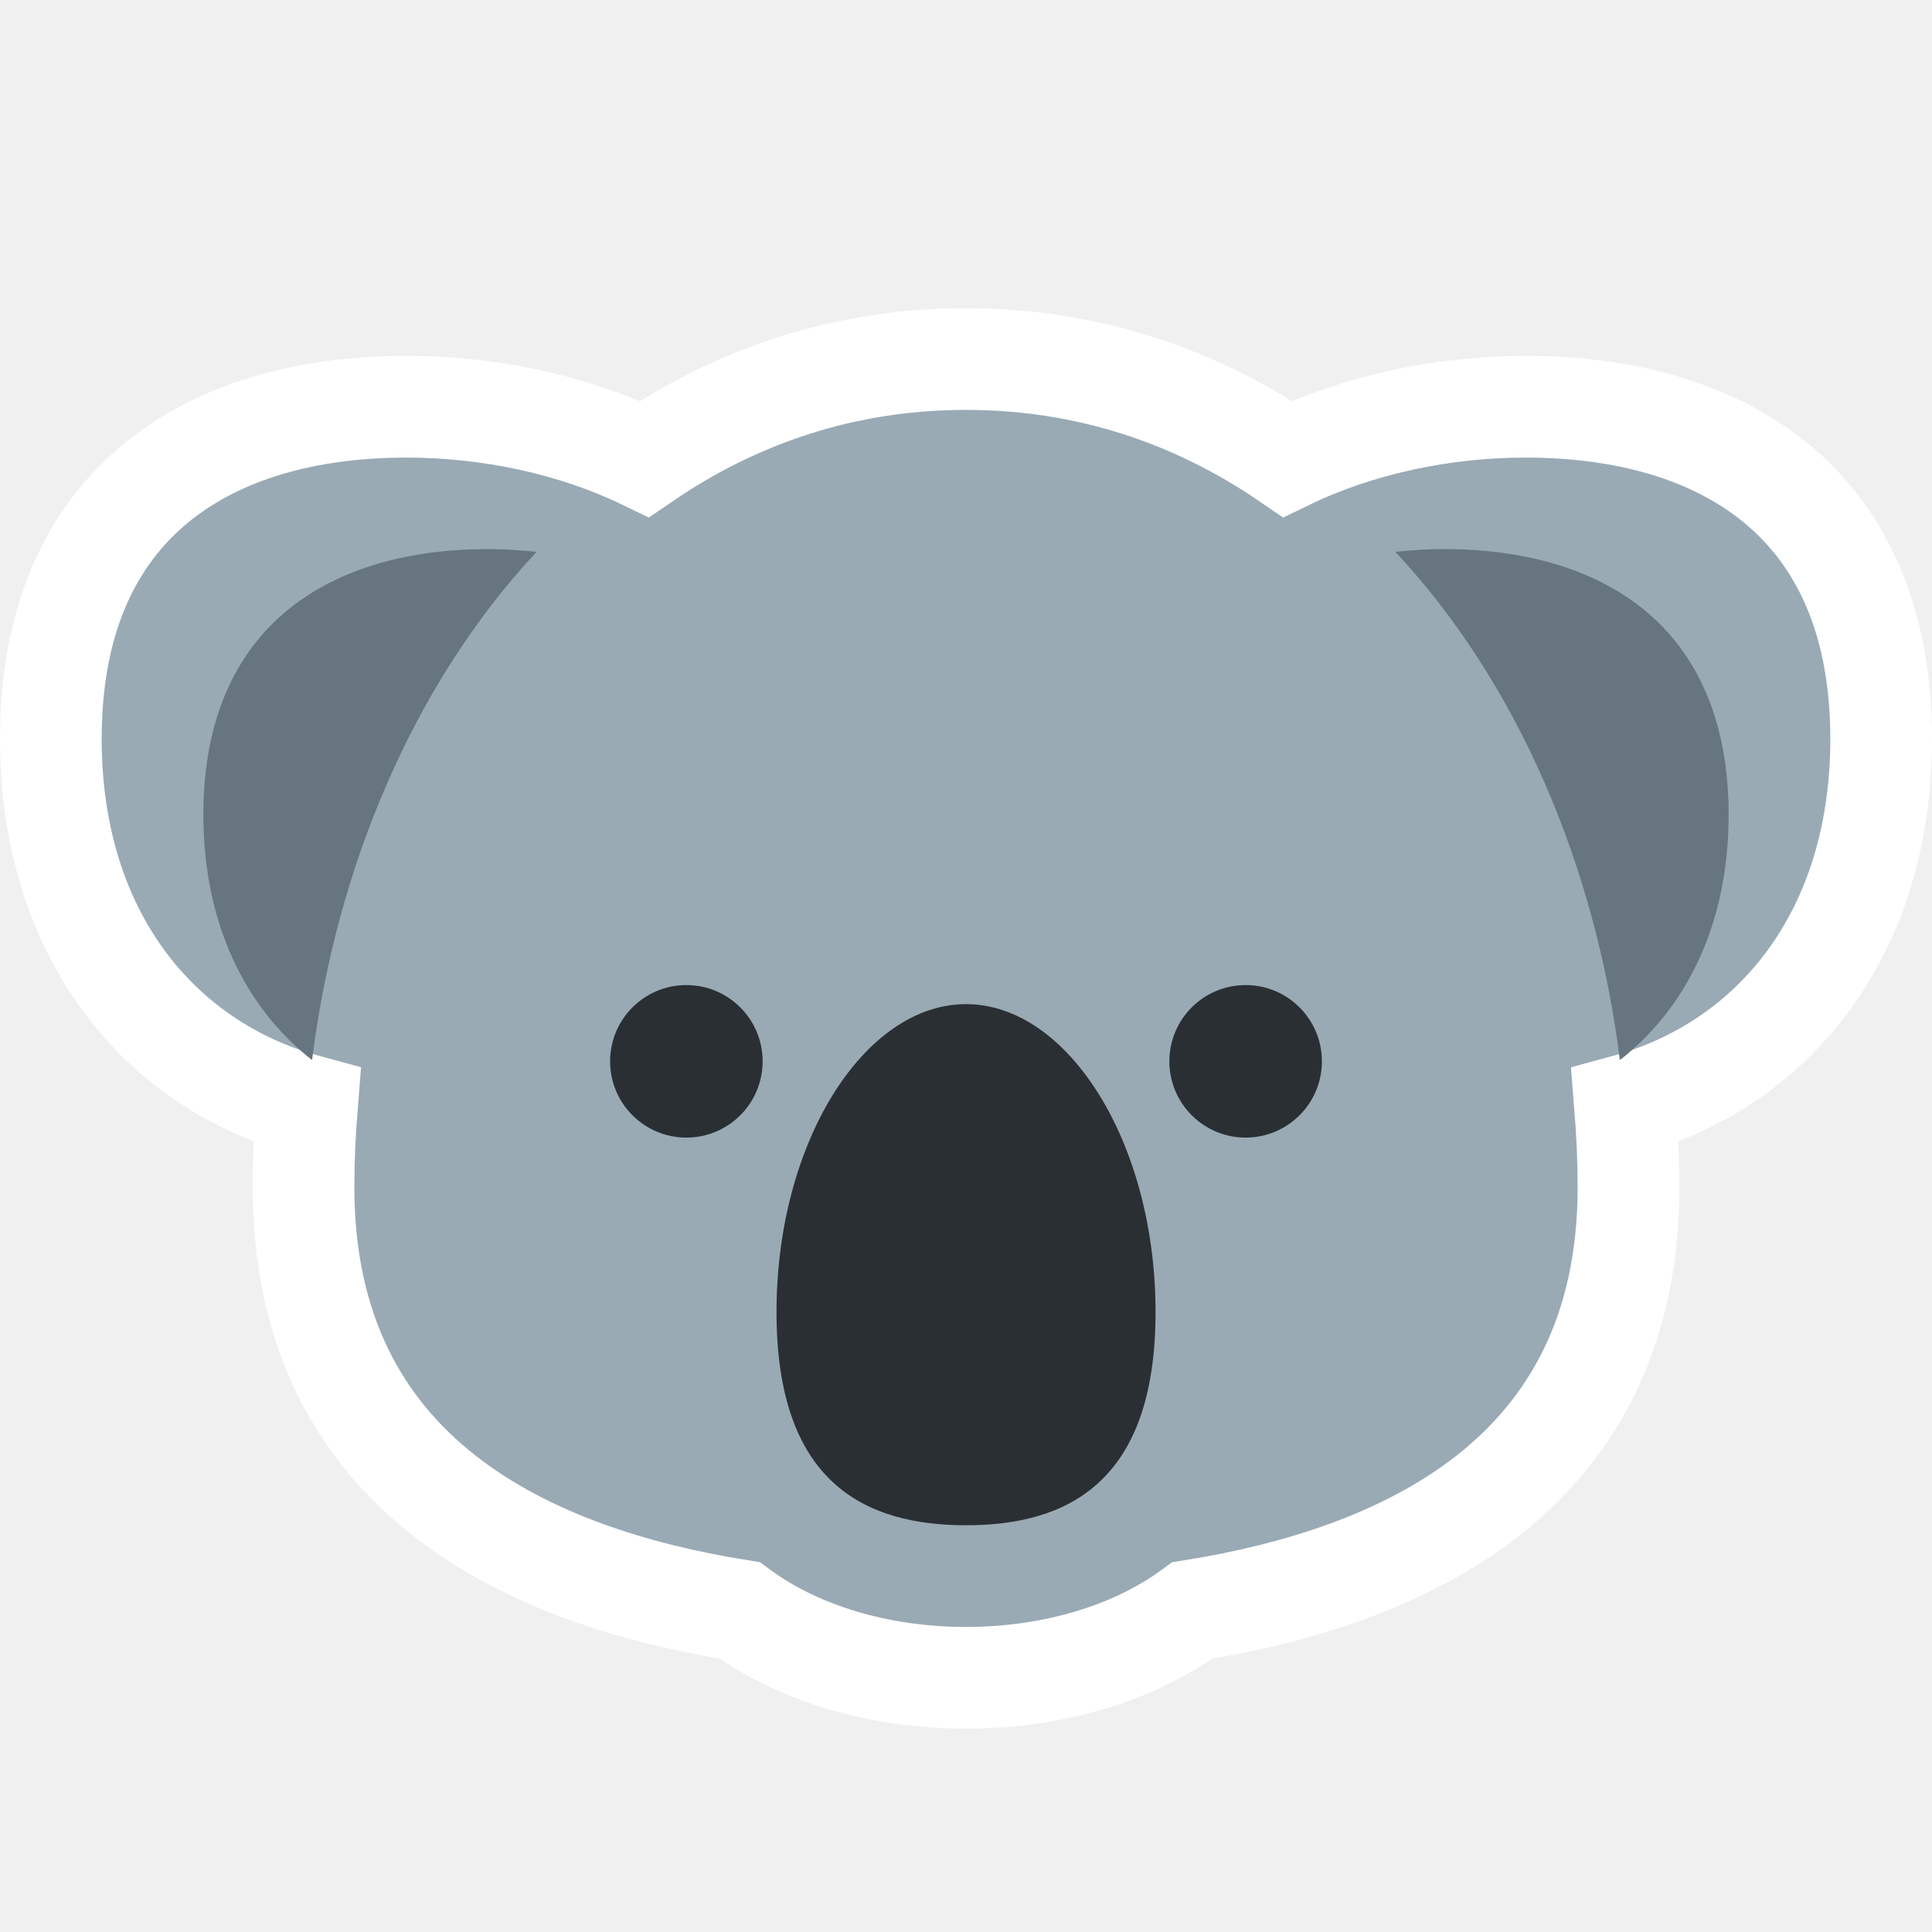
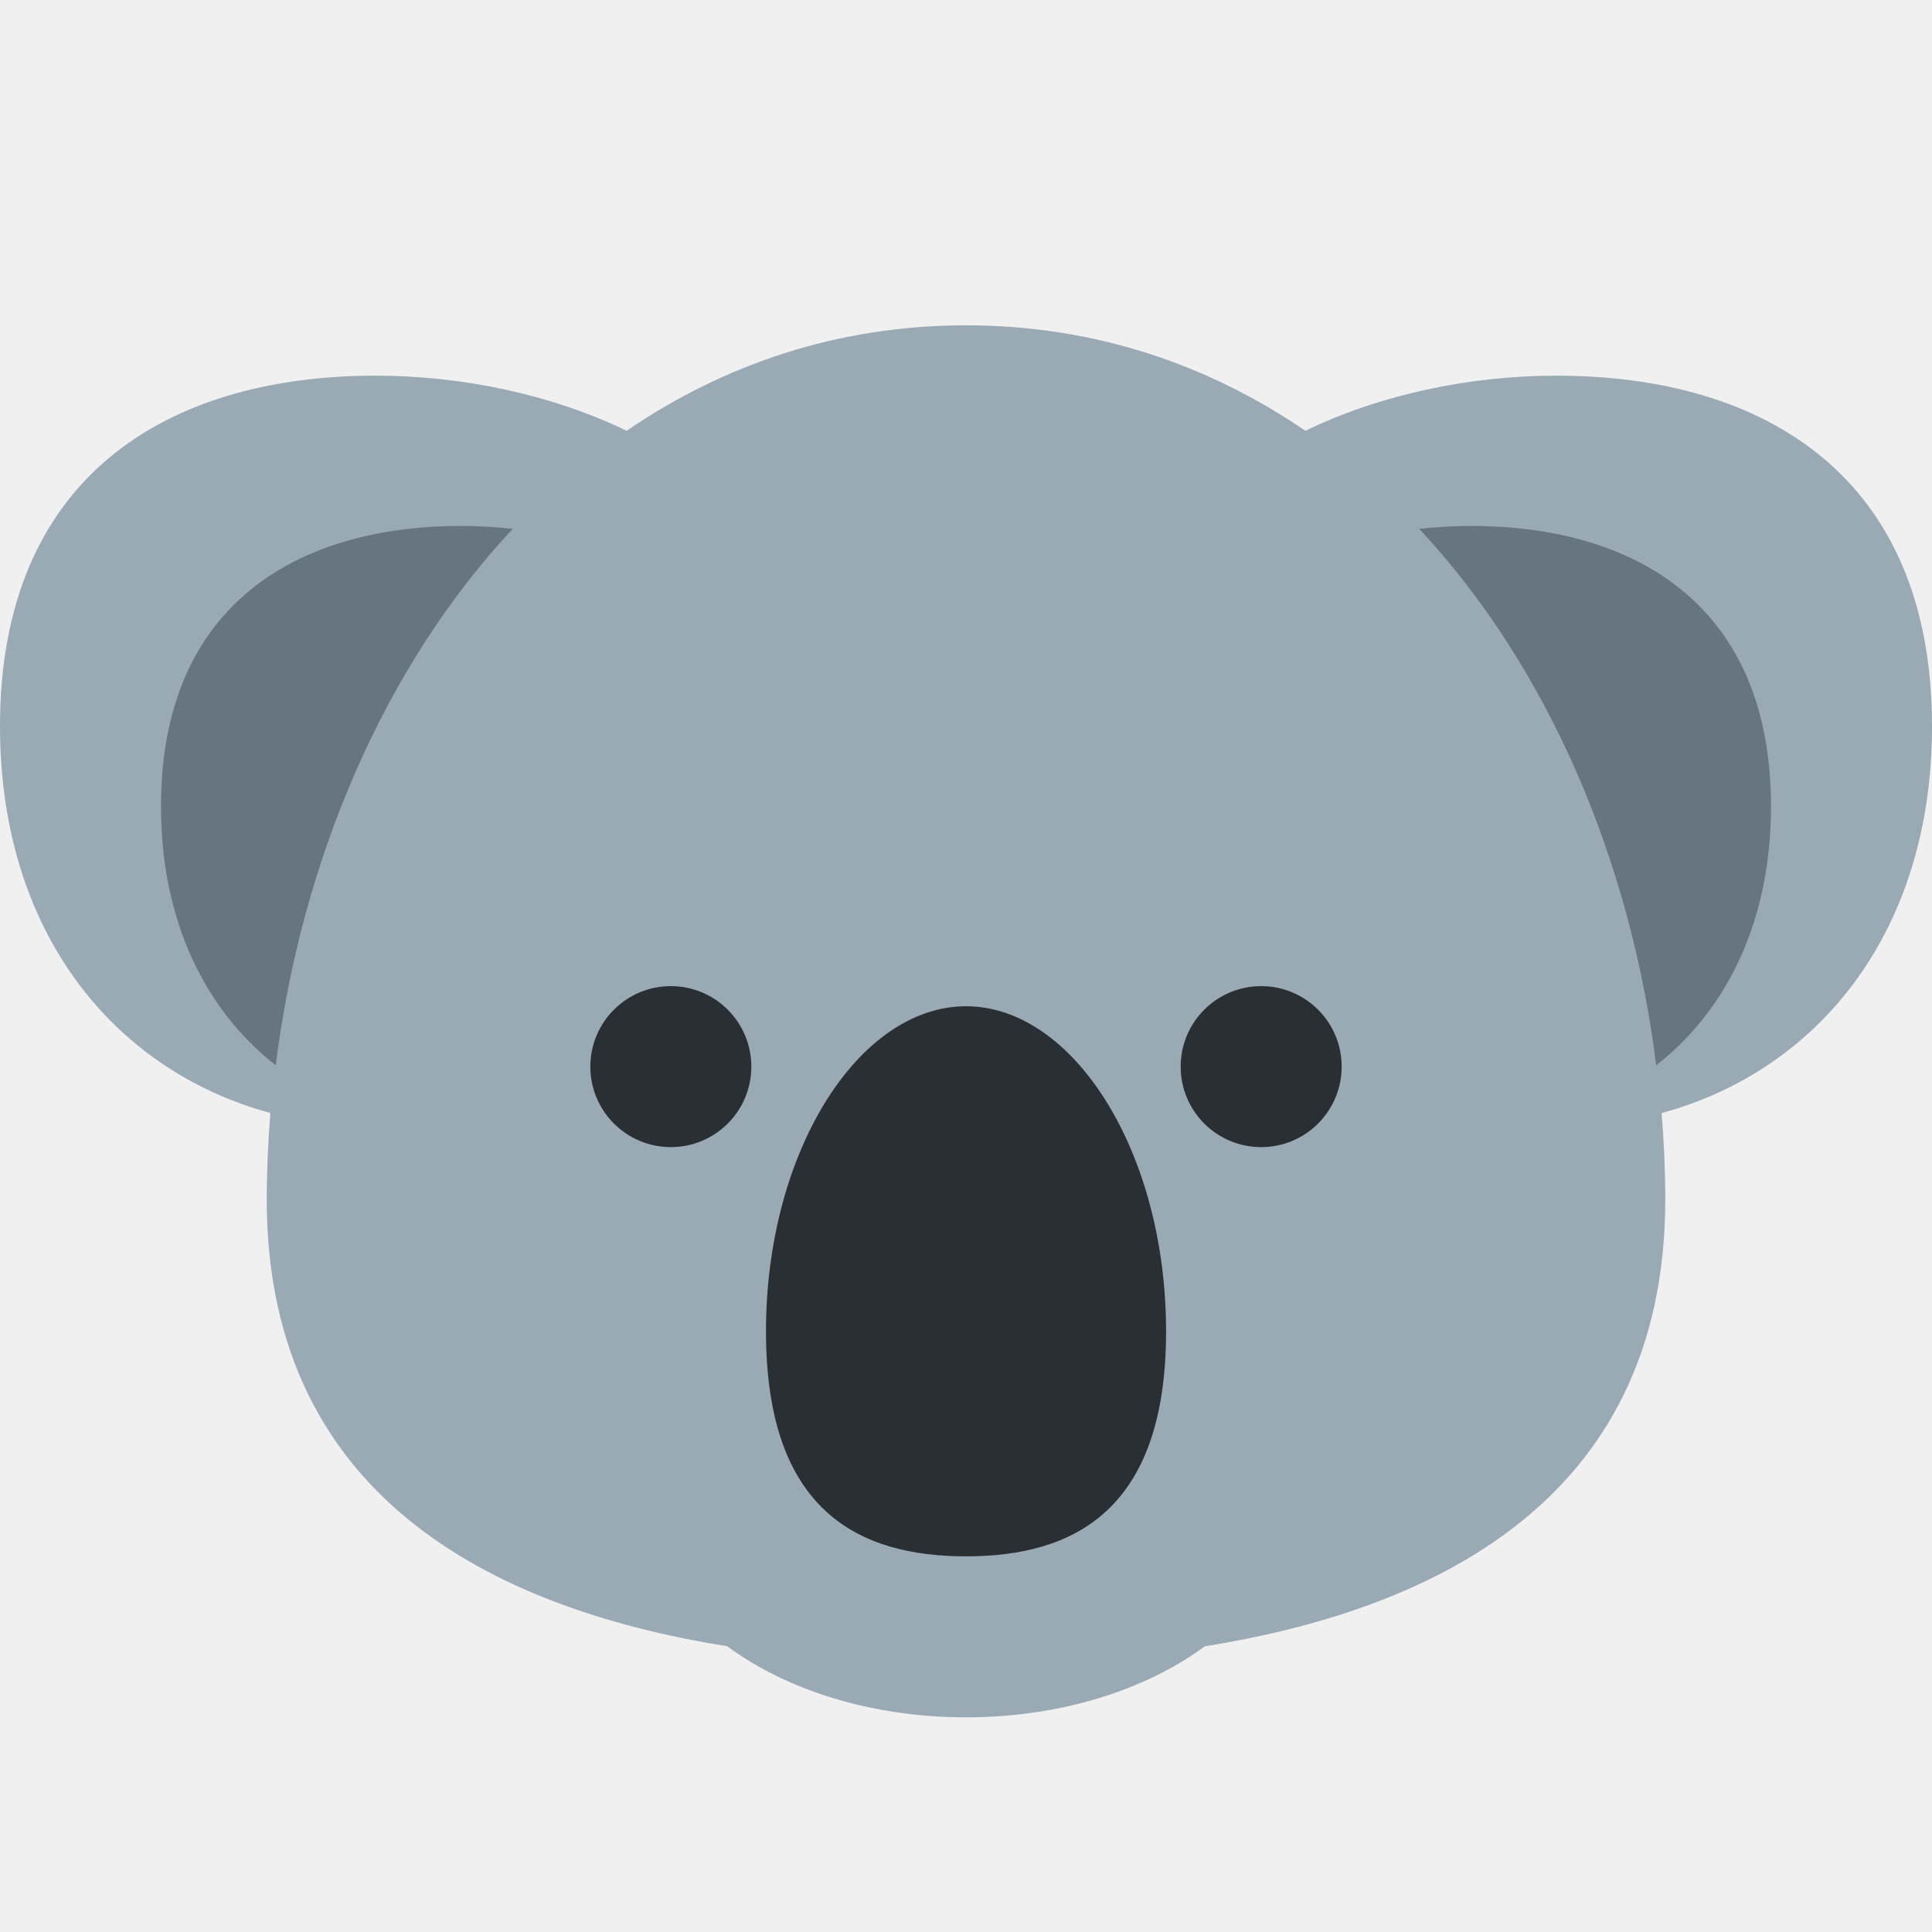
- <svg xmlns="http://www.w3.org/2000/svg" viewBox="-1 -1 38 38">
-   <path fill="#99AAB5" stroke="#ffffff" stroke-width="2" d="M36 13.533C36 8.867 32.866 7 29 7c-1.621 0-3.285.354-4.676 1.027C22.523 6.798 20.405 6.062 18 6.062s-4.523.736-6.324 1.965C10.285 7.354 8.621 7 7 7c-3.866 0-7 1.867-7 6.533 0 3.844 2.128 6.417 5.038 7.206-.043.536-.068 1.073-.068 1.611 0 5.729 4.52 7.675 8.581 8.326C14.649 31.487 16.232 32 18 32s3.351-.513 4.449-1.323c4.062-.651 8.581-2.597 8.581-8.326 0-.538-.025-1.075-.068-1.611 2.91-.79 5.038-3.363 5.038-7.207z" />
+ <svg xmlns="http://www.w3.org/2000/svg" viewBox="0 0 36 36">
+   <path fill="#99AAB5" d="M36 13.533C36 8.867 32.866 7 29 7c-1.621 0-3.285.354-4.676 1.027C22.523 6.798 20.405 6.062 18 6.062s-4.523.736-6.324 1.965C10.285 7.354 8.621 7 7 7c-3.866 0-7 1.867-7 6.533 0 3.844 2.128 6.417 5.038 7.206-.043.536-.068 1.073-.068 1.611 0 5.729 4.52 7.675 8.581 8.326C14.649 31.487 16.232 32 18 32s3.351-.513 4.449-1.323c4.062-.651 8.581-2.597 8.581-8.326 0-.538-.025-1.075-.068-1.611 2.91-.79 5.038-3.363 5.038-7.207z" />
  <path fill="#66757F" d="M9.554 9.854C9.236 9.821 8.917 9.8 8.6 9.8 5.507 9.8 3 11.293 3 15.026c0 2.154.838 3.808 2.138 4.824.473-3.797 2.005-7.416 4.416-9.996zM27.4 9.8c-.317 0-.637.021-.955.054 2.412 2.58 3.943 6.199 4.416 9.997C32.162 18.834 33 17.181 33 15.026c0-3.733-2.507-5.226-5.6-5.226z" />
  <path fill="#292F33" d="M21.728 24.807C21.728 28.152 20 29 18 29s-3.727-.848-3.727-4.193c0-3.345 1.727-6.057 3.727-6.057s3.728 2.712 3.728 6.057z" />
  <circle fill="#292F33" cx="12.5" cy="19.875" r="1.5" />
  <circle fill="#292F33" cx="23.5" cy="19.875" r="1.5" />
</svg>
